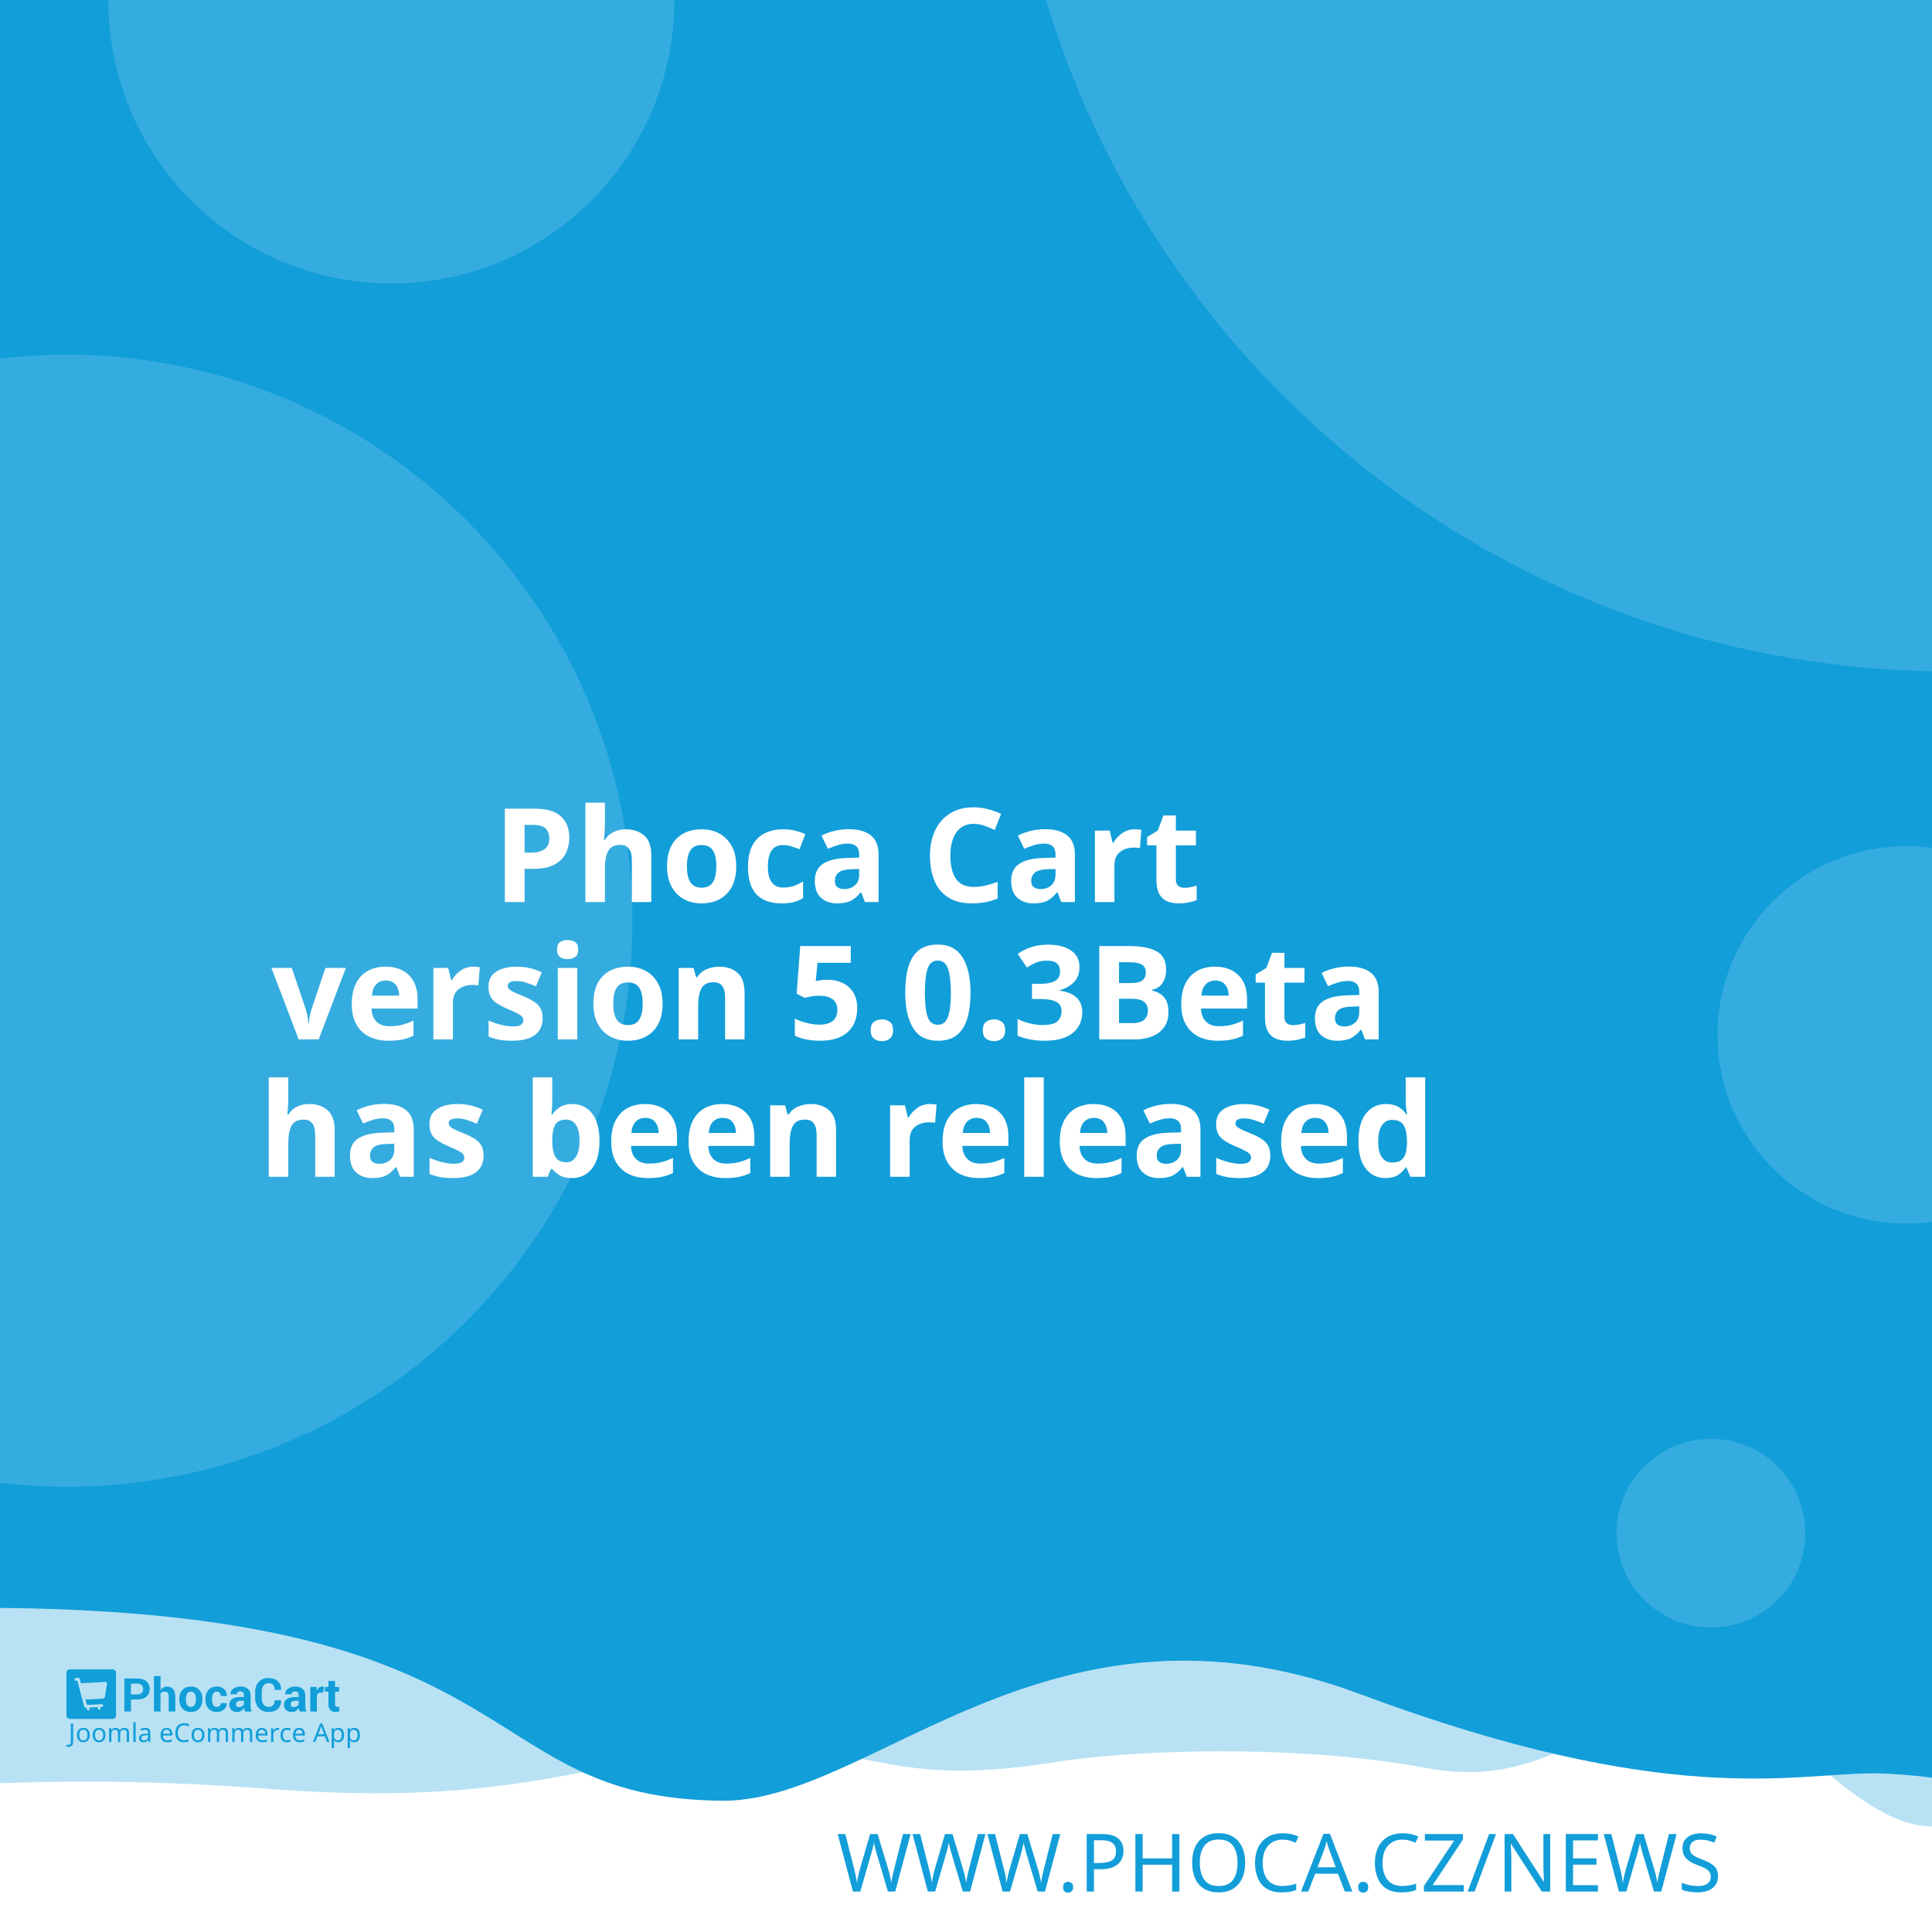
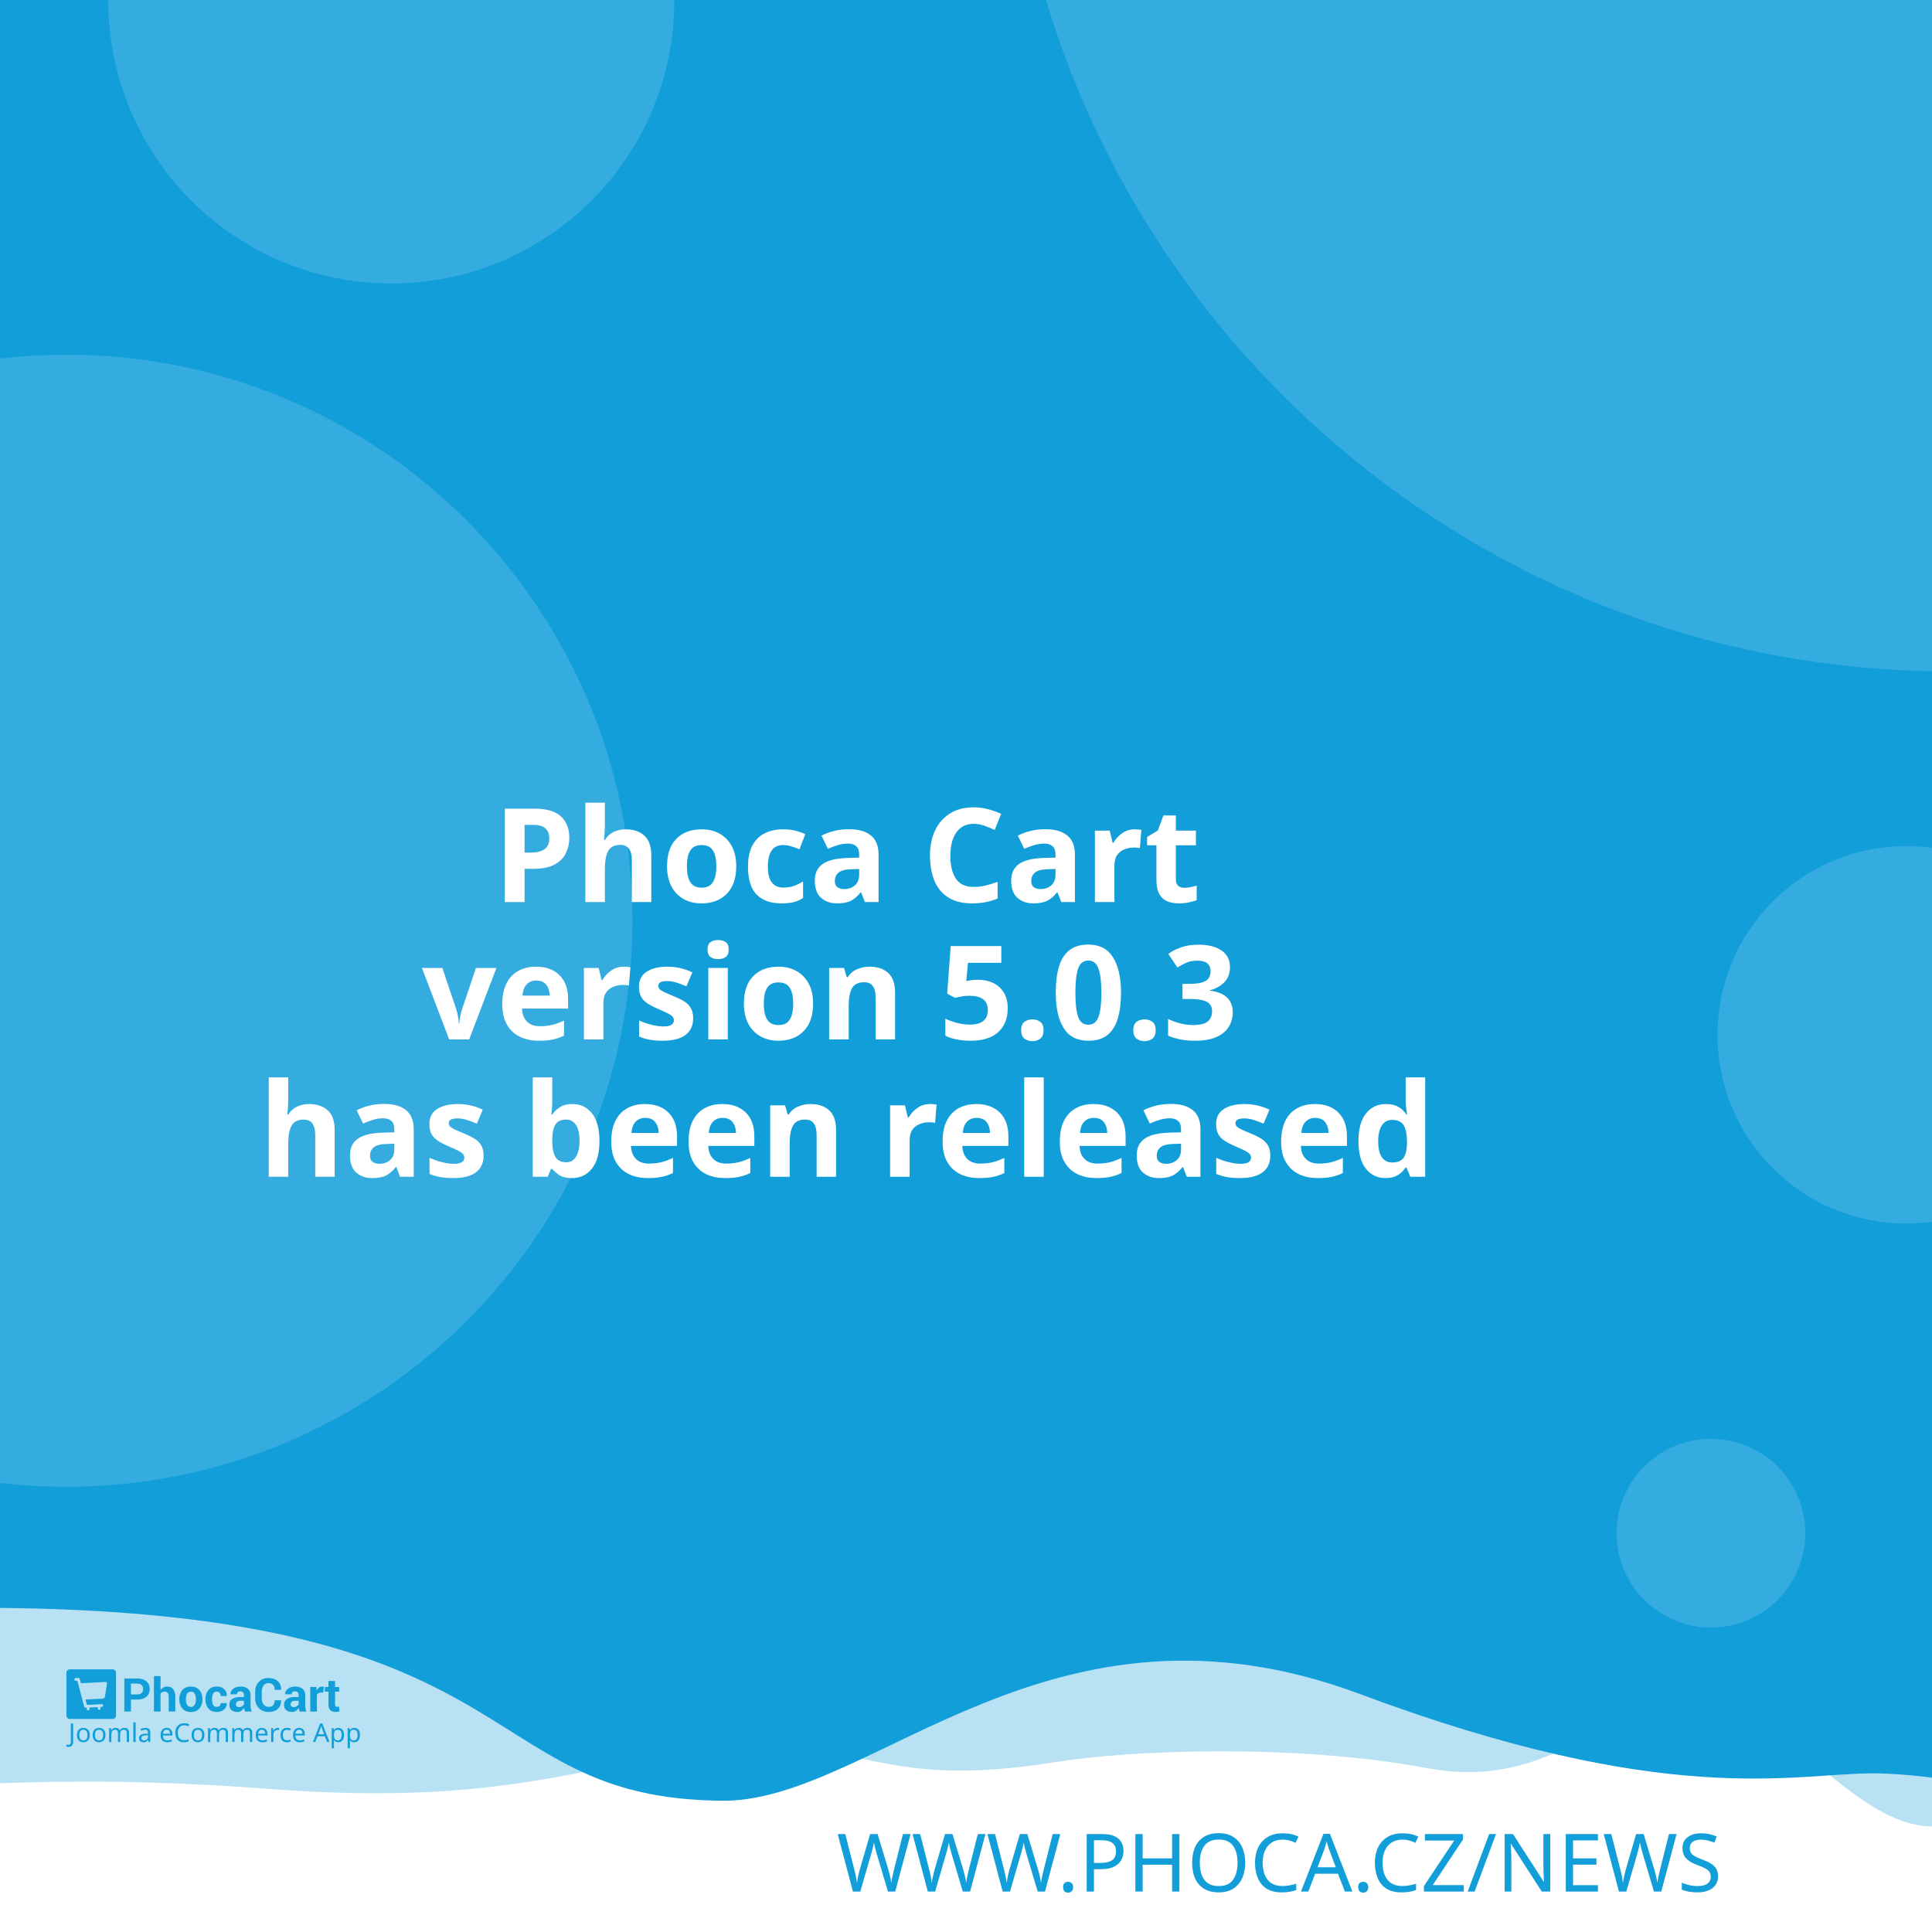
<svg xmlns="http://www.w3.org/2000/svg" width="512" height="512" viewBox="0 0 512 512" version="1.1" id="svg5">
  <defs id="defs2" />
  <g id="layer1">
    <path d="m -288.549,96.962 a 6.384,6.384 0 0 0 -6.384,6.384 v 81.087 a 6.384,6.384 0 0 0 6.384,6.384 h 81.083 a 6.384,6.384 0 0 0 6.384,-6.384 v -81.087 a 6.384,6.384 0 0 0 -6.384,-6.384 z m 16.084,16.188 c 0.591,-0.033 1.134,0.125 1.642,0.482 0.508,0.359 0.842,0.809 1.006,1.355 l 2.415,8.308 46.517,-2.44 c 0.829,-0.043 1.521,0.245 2.074,0.86 0.55,0.606 0.769,1.334 0.636,2.174 l -3.898,24.937 c -0.138,0.736 -0.57,1.497 -1.288,2.273 -0.719,0.787 -1.656,1.211 -2.797,1.272 l -32.861,1.721 3.038,10.253 27.775,-1.455 c 0.726,-0.04 1.351,0.178 1.887,0.648 0.523,0.483 0.803,1.086 0.844,1.812 0.038,0.726 -0.178,1.352 -0.648,1.887 -0.483,0.525 -1.086,0.806 -1.812,0.844 l -2.597,0.137 0.137,2.593 c 0.038,0.729 -0.178,1.356 -0.661,1.879 -0.472,0.535 -1.071,0.819 -1.8,0.856 -0.726,0.038 -1.353,-0.178 -1.879,-0.661 -0.535,-0.472 -0.814,-1.073 -0.852,-1.8 l -0.137,-2.593 -15.573,0.81 0.133,2.597 c 0.038,0.729 -0.176,1.356 -0.648,1.879 -0.483,0.535 -1.086,0.818 -1.812,0.856 -0.726,0.04 -1.352,-0.178 -1.887,-0.661 -0.525,-0.472 -0.806,-1.073 -0.844,-1.8 l -0.137,-2.597 -1.608,0.083 c -0.623,0.033 -1.193,-0.112 -1.721,-0.428 -0.515,-0.317 -0.883,-0.632 -1.11,-0.931 l -0.287,-0.507 -13.05,-49.343 -2.805,0.146 c -0.696,0.038 -1.312,-0.181 -1.858,-0.661 -0.545,-0.472 -0.835,-1.069 -0.873,-1.795 -0.038,-0.729 0.186,-1.353 0.682,-1.879 0.493,-0.535 1.083,-0.818 1.779,-0.856 z" style="fill:#ffffff;stroke-width:1;paint-order:stroke fill markers" id="path400" />
    <rect style="opacity:1;fill:#ffffff;stroke-width:5;stroke-linejoin:round;paint-order:stroke fill markers" id="rect723" width="512" height="512" x="0" y="0" />
    <path id="rect4460" style="opacity:0.3;fill:#129ed9;fill-opacity:1;stroke-width:5;stroke-linejoin:round;paint-order:stroke fill markers" d="M -256,4 H 768 v 480 c 0,0 -42.667,-10 -64,-10 -21.333,0 -42.408,10 -64,10 -21.592,0 -42.667,-10 -64,-10 -21.333,0 -42.408,10 -64,10 -21.592,0 -41.887,-34.701 -63.221,-34.701 -21.333,0 -35.645,25.795 -70.761,19.246 -35.116,-6.549 -78.862,-4.741 -98.515,-1.547 -47.289,7.533 -49.247,-6.724 -87.369,-3.311 -38.122,3.413 -56.921,15.193 -120.307,10.429 -63.387,-4.764 -84.091,0.698 -135.827,-0.116 -21.333,0 -42.408,10 -64,10 -21.592,0 -42.667,-10 -64,-10 -21.333,0 -64,10 -64,10 z" />
    <path id="rect4460-5" style="fill:#129ed9;fill-opacity:1;stroke-width:5;stroke-linejoin:round;paint-order:stroke fill markers" d="M -316,4.9999998e-7 H 708 V 480 c 0,0 -42.667,-10 -64,-10 -21.333,0 -42.408,10 -64,10 -21.592,0 -62.256,-10.048 -83.59,-10.048 -21.333,0 -54.449,9.448 -136.059,-21.03 -81.61,-30.478 -128.583,27.669 -167.971,28.291 -70.795,-0.042 -47.303,-54.288 -212.561,-50.983 C -185.439,429.534 -38.408,480 -60,480 c -21.592,0 -42.667,-10 -64,-10 -21.333,0 -42.408,10 -64,10 -21.592,0 -42.667,-10 -64,-10 -21.333,0 -64,10 -64,10 z" />
    <text xml:space="preserve" style="font-style:normal;font-weight:normal;font-size:21.333px;line-height:1.25;font-family:sans-serif;fill:#129ed9;fill-opacity:1;stroke:none" x="484.042" y="501.277" id="text2910-3-7">
      <tspan id="tspan2908-6-5" x="484.042" y="501.277" style="font-style:normal;font-variant:normal;font-weight:300;font-stretch:normal;font-size:21.333px;font-family:Montserrat;-inkscape-font-specification:'Montserrat Light';text-align:end;text-anchor:end;fill:#129ed9;fill-opacity:1">WWW.PHOCA.CZ/NEWS</tspan>
    </text>
    <text xml:space="preserve" style="font-style:normal;font-variant:normal;font-weight:600;font-stretch:normal;font-size:34.667px;line-height:1.05;font-family:Rubik;-inkscape-font-specification:'Rubik Semi-Bold';fill:#ffffff;fill-opacity:1;stroke:none" x="256" y="165" id="text11252">
      <tspan x="256" y="165" id="tspan403" style="text-align:center;text-anchor:middle" />
      <tspan x="256" y="202.659" style="font-size:34.667px;text-align:center;text-anchor:middle" id="tspan442" />
      <tspan x="256" y="239.059" style="font-size:34.667px;text-align:center;text-anchor:middle" id="tspan444">Phoca Cart</tspan>
-       <tspan x="256" y="275.459" id="tspan1992" style="font-size:34.667px;text-align:center;text-anchor:middle">version 5.0.3Beta
+       <tspan x="256" y="275.459" id="tspan1992" style="font-size:34.667px;text-align:center;text-anchor:middle">version 5.0.3
</tspan>
      <tspan x="256" y="311.859" id="tspan2906" style="font-size:34.667px;text-align:center;text-anchor:middle">has been released</tspan>
      <tspan x="256" y="348.259" id="tspan1994" style="font-size:34.667px" />
    </text>
    <circle style="opacity:0.15;fill:#ffffff;fill-opacity:1;stroke-width:5;stroke-linejoin:round;paint-order:stroke fill markers" id="path8376" cx="516.67" cy="-72.081" r="250" />
    <circle style="opacity:0.15;fill:#ffffff;fill-opacity:1;stroke-width:5;stroke-linejoin:round;paint-order:stroke fill markers" id="path8376-9" cx="17.604" cy="244" r="150" />
    <circle style="opacity:0.15;fill:#ffffff;fill-opacity:1;stroke-width:5;stroke-linejoin:round;paint-order:stroke fill markers" id="path8376-6" cx="103.704" cy="0.117" r="75" />
    <circle style="opacity:0.15;fill:#ffffff;fill-opacity:1;stroke-width:5;stroke-linejoin:round;paint-order:stroke fill markers" id="path8376-6-2" cx="505.168" cy="274.238" r="50" />
    <g id="g8950" transform="matrix(0.298069,0,0,0.298069,107.3348,335.2596)" style="fill:#129ed9;fill-opacity:1;stroke-width:3.355">
      <g id="g895" transform="translate(-301.0409,359.4151)" style="fill:#129ed9;fill-opacity:1;stroke-width:3.355">
        <g transform="matrix(1.3333,0,0,-1.3333,-75.59,850.15)" fill="#ffffff" image-rendering="optimizeQuality" id="g280" style="clip-rule:evenodd;fill:#129ed9;fill-opacity:1;stroke-width:8.934;shape-rendering:geometricPrecision">
          <path d="m 99.728,617.49 v -7.994 h -4.423 v 22.031 h 8.784 c 2.532,0 4.527,-0.646 5.979,-1.937 1.452,-1.291 2.181,-2.99 2.181,-5.097 0,-2.107 -0.729,-3.801 -2.181,-5.082 -1.452,-1.281 -3.446,-1.921 -5.979,-1.921 z m 0,3.408 h 4.361 c 1.23,0 2.165,0.336 2.801,1.002 0.635,0.671 0.951,1.523 0.951,2.561 0,1.059 -0.315,1.932 -0.946,2.623 -0.63,0.687 -1.566,1.033 -2.806,1.033 H 99.728 Z" id="path262" style="fill:#129ed9;fill-opacity:1;stroke-width:3.355" />
          <path d="m 119.45,623.79 c 0.517,0.749 1.147,1.327 1.891,1.746 0.749,0.418 1.576,0.63 2.485,0.63 1.705,0 3.043,-0.568 4.02,-1.704 0.971,-1.131 1.457,-2.887 1.457,-5.252 v -9.714 h -4.418 v 9.76 c 0,1.276 -0.227,2.174 -0.677,2.706 -0.445,0.532 -1.116,0.795 -2.005,0.795 -0.605,0 -1.137,-0.108 -1.602,-0.325 -0.465,-0.217 -0.847,-0.522 -1.152,-0.919 v -12.017 h -4.418 v 23.611 h 4.418 z" id="path264" style="fill:#129ed9;fill-opacity:1;stroke-width:3.355" />
          <path d="m 131.96,617.83 c 0,2.438 0.682,4.436 2.046,5.996 1.359,1.554 3.25,2.334 5.663,2.334 2.418,0 4.315,-0.774 5.689,-2.329 1.375,-1.549 2.062,-3.553 2.062,-6.001 v -0.32 c 0,-2.458 -0.687,-4.462 -2.051,-6.011 -1.369,-1.544 -3.261,-2.319 -5.674,-2.319 -2.418,0 -4.315,0.775 -5.684,2.319 -1.364,1.549 -2.051,3.553 -2.051,6.011 z m 4.408,-0.31 c 0,-1.487 0.264,-2.68 0.785,-3.584 0.527,-0.899 1.375,-1.348 2.542,-1.348 1.142,0 1.979,0.454 2.506,1.358 0.532,0.904 0.796,2.097 0.796,3.574 v 0.315 c 0,1.446 -0.269,2.629 -0.801,3.542 -0.537,0.914 -1.38,1.374 -2.527,1.374 -1.142,0 -1.979,-0.46 -2.506,-1.379 -0.532,-0.919 -0.796,-2.102 -0.796,-3.537 z" id="path266" style="fill:#129ed9;fill-opacity:1;stroke-width:3.355" />
          <path d="m 157.01,612.59 c 0.79,0 1.421,0.227 1.891,0.682 0.475,0.454 0.713,1.064 0.713,1.828 h 4.015 l 0.041,-0.093 c 0.041,-1.653 -0.579,-3.037 -1.871,-4.152 -1.287,-1.116 -2.883,-1.673 -4.79,-1.673 -2.439,0 -4.325,0.769 -5.648,2.314 -1.318,1.544 -1.979,3.522 -1.979,5.944 v 0.449 c 0,2.412 0.656,4.395 1.974,5.944 1.317,1.554 3.198,2.329 5.638,2.329 2.02,0 3.648,-0.573 4.883,-1.725 1.235,-1.151 1.835,-2.664 1.793,-4.539 l -0.031,-0.088 h -4.026 c 0,0.842 -0.233,1.544 -0.698,2.107 -0.46,0.558 -1.101,0.837 -1.922,0.837 -1.168,0 -1.995,-0.454 -2.475,-1.358 -0.476,-0.904 -0.718,-2.071 -0.718,-3.496 v -0.454 c 0,-1.456 0.243,-2.628 0.718,-3.522 0.48,-0.888 1.312,-1.332 2.491,-1.332" id="path268" style="fill:#129ed9;fill-opacity:1;stroke-width:3.355" />
          <path d="m 175.8,609.49 c -0.165,0.372 -0.305,0.764 -0.419,1.183 -0.119,0.413 -0.202,0.837 -0.248,1.27 -0.455,-0.8 -1.054,-1.456 -1.798,-1.978 -0.739,-0.521 -1.628,-0.785 -2.656,-0.785 -1.715,0 -3.038,0.439 -3.963,1.322 -0.93,0.883 -1.395,2.086 -1.395,3.604 0,1.606 0.62,2.845 1.855,3.729 1.235,0.883 3.038,1.322 5.41,1.322 h 2.47 v 1.301 c 0,0.785 -0.207,1.394 -0.62,1.828 -0.413,0.434 -1.023,0.651 -1.834,0.651 -0.713,0 -1.266,-0.175 -1.653,-0.522 -0.393,-0.346 -0.584,-0.826 -0.584,-1.446 l -4.268,0.016 -0.016,0.093 c -0.072,1.379 0.527,2.572 1.798,3.579 1.271,1.002 2.946,1.503 5.013,1.503 1.958,0 3.545,-0.496 4.769,-1.492 1.22,-0.992 1.829,-2.406 1.829,-4.24 v -6.76 c 0,-0.769 0.062,-1.492 0.176,-2.164 0.119,-0.676 0.299,-1.348 0.553,-2.014 z m -4.046,2.943 c 0.78,0 1.468,0.191 2.077,0.574 0.605,0.382 1.013,0.826 1.225,1.332 v 2.308 h -2.47 c -0.935,0 -1.648,-0.232 -2.134,-0.702 -0.481,-0.47 -0.724,-1.033 -0.724,-1.699 0,-0.542 0.181,-0.981 0.542,-1.312 0.367,-0.336 0.858,-0.501 1.483,-0.501" id="path270" style="fill:#129ed9;fill-opacity:1;stroke-width:3.355" />
          <path d="m 199.84,617.01 0.031,-0.088 c 0.041,-2.37 -0.682,-4.25 -2.17,-5.645 -1.488,-1.394 -3.555,-2.091 -6.201,-2.091 -2.656,0 -4.811,0.852 -6.464,2.556 -1.653,1.704 -2.486,3.894 -2.486,6.579 v 4.369 c 0,2.67 0.812,4.86 2.424,6.574 1.617,1.715 3.715,2.572 6.299,2.572 2.723,0 4.852,-0.697 6.386,-2.097 1.535,-1.399 2.284,-3.305 2.243,-5.717 l -0.031,-0.088 h -4.299 c 0,1.451 -0.346,2.561 -1.044,3.336 -0.698,0.769 -1.783,1.157 -3.255,1.157 -1.323,0 -2.372,-0.537 -3.147,-1.606 -0.78,-1.074 -1.168,-2.438 -1.168,-4.1 v -4.39 c 0,-1.683 0.408,-3.057 1.225,-4.131 0.822,-1.069 1.922,-1.606 3.317,-1.606 1.38,0 2.403,0.372 3.064,1.11 0.661,0.744 0.992,1.844 0.992,3.305 z" id="path272" style="fill:#129ed9;fill-opacity:1;stroke-width:3.355" />
          <path d="m 212.27,609.49 c -0.165,0.372 -0.305,0.764 -0.419,1.183 -0.119,0.413 -0.202,0.837 -0.248,1.27 -0.455,-0.8 -1.054,-1.456 -1.798,-1.978 -0.739,-0.521 -1.628,-0.785 -2.656,-0.785 -1.716,0 -3.038,0.439 -3.963,1.322 -0.93,0.883 -1.395,2.086 -1.395,3.604 0,1.606 0.62,2.845 1.855,3.729 1.235,0.883 3.039,1.322 5.41,1.322 h 2.47 v 1.301 c 0,0.785 -0.207,1.394 -0.62,1.828 -0.413,0.434 -1.023,0.651 -1.834,0.651 -0.713,0 -1.266,-0.175 -1.654,-0.522 -0.393,-0.346 -0.584,-0.826 -0.584,-1.446 l -4.268,0.016 -0.016,0.093 c -0.072,1.379 0.527,2.572 1.798,3.579 1.271,1.002 2.945,1.503 5.013,1.503 1.958,0 3.545,-0.496 4.769,-1.492 1.22,-0.992 1.829,-2.406 1.829,-4.24 v -6.76 c 0,-0.769 0.062,-1.492 0.176,-2.164 0.119,-0.676 0.3,-1.348 0.553,-2.014 z m -4.046,2.943 c 0.78,0 1.468,0.191 2.077,0.574 0.605,0.382 1.013,0.826 1.224,1.332 v 2.308 h -2.47 c -0.935,0 -1.649,-0.232 -2.134,-0.702 -0.481,-0.47 -0.723,-1.033 -0.723,-1.699 0,-0.542 0.181,-0.981 0.542,-1.312 0.367,-0.336 0.858,-0.501 1.483,-0.501" id="path274" style="fill:#129ed9;fill-opacity:1;stroke-width:3.355" />
          <path d="m 227.92,622.06 -1.617,0.046 c -0.656,0 -1.199,-0.134 -1.623,-0.408 -0.423,-0.274 -0.744,-0.656 -0.966,-1.152 v -11.052 h -4.408 v 16.36 h 4.103 l 0.196,-2.422 c 0.382,0.857 0.883,1.528 1.494,2.009 0.61,0.48 1.312,0.723 2.108,0.723 0.223,0 0.429,-0.015 0.615,-0.052 0.186,-0.036 0.377,-0.077 0.568,-0.129 z" id="path276" style="fill:#129ed9;fill-opacity:1;stroke-width:3.355" />
          <path d="m 235.83,629.86 v -4.007 h 2.754 v -3.099 H 235.83 v -8.33 c 0,-0.635 0.129,-1.09 0.393,-1.363 0.263,-0.274 0.615,-0.408 1.059,-0.408 0.232,0 0.434,0.01 0.599,0.036 0.166,0.026 0.362,0.072 0.579,0.129 l 0.383,-3.181 c -0.445,-0.155 -0.878,-0.268 -1.302,-0.341 -0.424,-0.078 -0.884,-0.114 -1.38,-0.114 -1.524,0 -2.697,0.418 -3.519,1.255 -0.822,0.837 -1.235,2.159 -1.235,3.977 v 8.34 h -2.392 v 3.099 h 2.392 v 4.007 z" id="path278" style="fill:#129ed9;fill-opacity:1;stroke-width:3.355" />
        </g>
        <g fill="#ffffff" fill-rule="evenodd" image-rendering="optimizeQuality" stroke-width="1.934" aria-label="Joomla eCommerce App" id="g318" style="clip-rule:evenodd;fill:#129ed9;fill-opacity:1;shape-rendering:geometricPrecision">
          <path d="M 1.704,69 Q 1.151,69 0.736,68.908 0.321,68.839 -0.002,68.7 v -1.752 q 0.369,0.092 0.784,0.161 0.415,0.069 0.876,0.069 0.576,0 1.083,-0.231 0.53,-0.231 0.853,-0.807 0.323,-0.576 0.323,-1.614 v -16.368 h 2.075 v 16.206 q 0,2.374 -1.176,3.504 -1.176,1.13 -3.112,1.13 z" id="path282" style="fill:#129ed9;fill-opacity:1;stroke-width:1.934" />
          <path d="m 20.792,58.419 q 0,3.066 -1.568,4.749 -1.545,1.683 -4.196,1.683 -1.637,0 -2.928,-0.738 -1.268,-0.761 -2.006,-2.19 -0.738,-1.452 -0.738,-3.504 0,-3.066 1.545,-4.726 1.545,-1.66 4.196,-1.66 1.683,0 2.951,0.761 1.291,0.738 2.006,2.167 0.738,1.406 0.738,3.458 z m -9.336,0 q 0,2.19 0.853,3.481 0.876,1.268 2.766,1.268 1.867,0 2.743,-1.268 0.876,-1.291 0.876,-3.481 0,-2.19 -0.876,-3.435 -0.876,-1.245 -2.766,-1.245 -1.89,0 -2.743,1.245 -0.853,1.245 -0.853,3.435 z" id="path284" style="fill:#129ed9;fill-opacity:1;stroke-width:1.934" />
          <path d="m 34.739,58.419 q 0,3.066 -1.568,4.749 -1.545,1.683 -4.196,1.683 -1.637,0 -2.928,-0.738 -1.268,-0.761 -2.006,-2.19 -0.738,-1.452 -0.738,-3.504 0,-3.066 1.545,-4.726 1.545,-1.66 4.196,-1.66 1.683,0 2.951,0.761 1.291,0.738 2.006,2.167 0.738,1.406 0.738,3.458 z m -9.336,0 q 0,2.19 0.853,3.481 0.876,1.268 2.766,1.268 1.867,0 2.743,-1.268 0.876,-1.291 0.876,-3.481 0,-2.19 -0.876,-3.435 -0.876,-1.245 -2.766,-1.245 -1.89,0 -2.743,1.245 -0.853,1.245 -0.853,3.435 z" id="path286" style="fill:#129ed9;fill-opacity:1;stroke-width:1.934" />
          <path d="m 51.499,52.033 q 2.098,0 3.135,1.083 1.037,1.06 1.037,3.458 V 64.62 H 53.666 v -7.953 q 0,-2.928 -2.513,-2.928 -1.798,0 -2.582,1.037 -0.761,1.037 -0.761,3.02 V 64.62 h -2.006 v -7.953 q 0,-2.928 -2.536,-2.928 -1.867,0 -2.582,1.153 -0.715,1.153 -0.715,3.32 v 6.409 h -2.029 v -12.356 h 1.637 l 0.3,1.683 h 0.115 q 0.576,-0.968 1.545,-1.429 0.991,-0.484 2.098,-0.484 2.905,0 3.781,2.075 h 0.115 q 0.622,-1.06 1.683,-1.568 1.083,-0.507 2.282,-0.507 z" id="path288" style="fill:#129ed9;fill-opacity:1;stroke-width:1.934" />
          <path d="M 61.527,64.62 H 59.498 V 47.1 h 2.029 z" id="path290" style="fill:#129ed9;fill-opacity:1;stroke-width:1.934" />
          <path d="m 70.126,52.056 q 2.259,0 3.343,0.991 1.083,0.991 1.083,3.158 v 8.414 h -1.475 l -0.392,-1.752 h -0.092 q -0.807,1.014 -1.706,1.498 -0.876,0.484 -2.444,0.484 -1.683,0 -2.789,-0.876 -1.107,-0.899 -1.107,-2.789 0,-1.844 1.452,-2.836 1.452,-1.014 4.472,-1.107 l 2.098,-0.069 v -0.738 q 0,-1.545 -0.669,-2.144 -0.669,-0.599 -1.89,-0.599 -0.968,0 -1.844,0.3 -0.876,0.277 -1.637,0.645 l -0.622,-1.522 q 0.807,-0.438 1.913,-0.738 1.107,-0.323 2.305,-0.323 z m 0.599,6.593 q -2.305,0.092 -3.204,0.738 -0.876,0.645 -0.876,1.821 0,1.037 0.622,1.522 0.645,0.484 1.637,0.484 1.568,0 2.605,-0.853 1.037,-0.876 1.037,-2.674 v -1.107 z" id="path292" style="fill:#129ed9;fill-opacity:1;stroke-width:1.934" />
          <path d="m 89.144,52.033 q 1.591,0 2.72,0.692 1.153,0.692 1.752,1.96 0.622,1.245 0.622,2.928 v 1.222 h -8.46 q 0.046,2.098 1.06,3.204 1.037,1.083 2.882,1.083 1.176,0 2.075,-0.207 0.922,-0.231 1.89,-0.645 v 1.775 q -0.945,0.415 -1.867,0.599 -0.922,0.207 -2.19,0.207 -1.752,0 -3.112,-0.715 -1.337,-0.715 -2.098,-2.121 -0.738,-1.429 -0.738,-3.481 0,-2.029 0.669,-3.481 0.692,-1.452 1.913,-2.236 1.245,-0.784 2.882,-0.784 z m -0.023,1.66 q -1.452,0 -2.305,0.945 -0.83,0.922 -0.991,2.582 h 6.293 q -0.023,-1.568 -0.738,-2.536 -0.715,-0.991 -2.259,-0.991 z" id="path294" style="fill:#129ed9;fill-opacity:1;stroke-width:1.934" />
          <path d="m 104.71,49.751 q -2.651,0 -4.173,1.775 -1.522,1.775 -1.522,4.864 0,3.066 1.406,4.864 1.429,1.775 4.265,1.775 1.083,0 2.052,-0.184 0.968,-0.184 1.89,-0.461 v 1.798 q -0.922,0.346 -1.913,0.507 -0.968,0.161 -2.328,0.161 -2.513,0 -4.196,-1.037 -1.683,-1.037 -2.536,-2.951 -0.83,-1.913 -0.83,-4.495 0,-2.49 0.899,-4.38 0.922,-1.913 2.697,-2.974 1.775,-1.083 4.311,-1.083 2.605,0 4.541,0.968 l -0.83,1.752 q -0.761,-0.346 -1.706,-0.622 -0.922,-0.277 -2.029,-0.277 z" id="path296" style="fill:#129ed9;fill-opacity:1;stroke-width:1.934" />
          <path d="m 122.69,58.419 q 0,3.066 -1.568,4.749 -1.545,1.683 -4.196,1.683 -1.637,0 -2.928,-0.738 -1.268,-0.761 -2.006,-2.19 -0.738,-1.452 -0.738,-3.504 0,-3.066 1.545,-4.726 1.545,-1.66 4.196,-1.66 1.683,0 2.951,0.761 1.291,0.738 2.006,2.167 0.738,1.406 0.738,3.458 z m -9.336,0 q 0,2.19 0.853,3.481 0.876,1.268 2.766,1.268 1.867,0 2.743,-1.268 0.876,-1.291 0.876,-3.481 0,-2.19 -0.876,-3.435 -0.876,-1.245 -2.766,-1.245 -1.89,0 -2.743,1.245 -0.853,1.245 -0.853,3.435 z" id="path298" style="fill:#129ed9;fill-opacity:1;stroke-width:1.934" />
          <path d="m 139.45,52.033 q 2.098,0 3.135,1.083 1.037,1.06 1.037,3.458 V 64.62 h -2.006 v -7.953 q 0,-2.928 -2.513,-2.928 -1.798,0 -2.582,1.037 -0.761,1.037 -0.761,3.02 V 64.62 h -2.006 v -7.953 q 0,-2.928 -2.536,-2.928 -1.867,0 -2.582,1.153 -0.715,1.153 -0.715,3.32 v 6.409 h -2.029 v -12.356 h 1.637 l 0.3,1.683 h 0.115 q 0.576,-0.968 1.545,-1.429 0.991,-0.484 2.098,-0.484 2.905,0 3.781,2.075 h 0.115 q 0.622,-1.06 1.683,-1.568 1.083,-0.507 2.282,-0.507 z" id="path300" style="fill:#129ed9;fill-opacity:1;stroke-width:1.934" />
          <path d="m 161,52.033 q 2.098,0 3.135,1.083 1.037,1.06 1.037,3.458 V 64.62 h -2.006 v -7.953 q 0,-2.928 -2.513,-2.928 -1.798,0 -2.582,1.037 -0.761,1.037 -0.761,3.02 V 64.62 h -2.006 v -7.953 q 0,-2.928 -2.536,-2.928 -1.867,0 -2.582,1.153 -0.715,1.153 -0.715,3.32 v 6.409 h -2.029 v -12.356 h 1.637 l 0.3,1.683 h 0.115 q 0.576,-0.968 1.545,-1.429 0.991,-0.484 2.098,-0.484 2.905,0 3.781,2.075 h 0.115 q 0.622,-1.06 1.683,-1.568 1.083,-0.507 2.282,-0.507 z" id="path302" style="fill:#129ed9;fill-opacity:1;stroke-width:1.934" />
          <path d="m 173.77,52.033 q 1.591,0 2.72,0.692 1.153,0.692 1.752,1.96 0.622,1.245 0.622,2.928 v 1.222 h -8.46 q 0.046,2.098 1.06,3.204 1.037,1.083 2.882,1.083 1.176,0 2.075,-0.207 0.922,-0.231 1.89,-0.645 v 1.775 q -0.945,0.415 -1.867,0.599 -0.922,0.207 -2.19,0.207 -1.752,0 -3.112,-0.715 -1.337,-0.715 -2.098,-2.121 -0.738,-1.429 -0.738,-3.481 0,-2.029 0.669,-3.481 0.692,-1.452 1.913,-2.236 1.245,-0.784 2.882,-0.784 z m -0.023,1.66 q -1.452,0 -2.305,0.945 -0.83,0.922 -0.991,2.582 h 6.293 q -0.023,-1.568 -0.738,-2.536 -0.715,-0.991 -2.259,-0.991 z" id="path304" style="fill:#129ed9;fill-opacity:1;stroke-width:1.934" />
          <path d="m 187.76,52.033 q 0.346,0 0.738,0.046 0.415,0.023 0.715,0.092 l -0.254,1.867 q -0.3,-0.069 -0.669,-0.115 -0.346,-0.046 -0.669,-0.046 -0.945,0 -1.775,0.53 -0.83,0.507 -1.337,1.452 -0.484,0.922 -0.484,2.167 v 6.593 h -2.029 v -12.356 h 1.66 l 0.231,2.259 h 0.092 q 0.599,-1.014 1.545,-1.752 0.945,-0.738 2.236,-0.738 z" id="path306" style="fill:#129ed9;fill-opacity:1;stroke-width:1.934" />
          <path d="m 196.02,64.851 q -1.637,0 -2.928,-0.669 -1.268,-0.669 -2.006,-2.075 -0.715,-1.406 -0.715,-3.596 0,-2.282 0.761,-3.712 0.761,-1.429 2.052,-2.098 1.314,-0.669 2.974,-0.669 0.945,0 1.821,0.207 0.876,0.184 1.429,0.461 l -0.622,1.683 q -0.553,-0.207 -1.291,-0.392 -0.738,-0.184 -1.383,-0.184 -3.642,0 -3.642,4.68 0,2.236 0.876,3.435 0.899,1.176 2.651,1.176 1.014,0 1.775,-0.207 0.784,-0.207 1.429,-0.507 v 1.798 q -0.622,0.323 -1.383,0.484 -0.738,0.184 -1.798,0.184 z" id="path308" style="fill:#129ed9;fill-opacity:1;stroke-width:1.934" />
          <path d="m 206.9,52.033 q 1.591,0 2.72,0.692 1.153,0.692 1.752,1.96 0.622,1.245 0.622,2.928 v 1.222 h -8.46 q 0.046,2.098 1.06,3.204 1.037,1.083 2.882,1.083 1.176,0 2.075,-0.207 0.922,-0.231 1.89,-0.645 v 1.775 q -0.945,0.415 -1.867,0.599 -0.922,0.207 -2.19,0.207 -1.752,0 -3.112,-0.715 -1.337,-0.715 -2.098,-2.121 -0.738,-1.429 -0.738,-3.481 0,-2.029 0.669,-3.481 0.692,-1.452 1.913,-2.236 1.245,-0.784 2.882,-0.784 z m -0.023,1.66 q -1.452,0 -2.305,0.945 -0.83,0.922 -0.991,2.582 h 6.293 q -0.023,-1.568 -0.738,-2.536 -0.715,-0.991 -2.259,-0.991 z" id="path310" style="fill:#129ed9;fill-opacity:1;stroke-width:1.934" />
          <path d="m 231.73,64.62 -1.983,-5.095 h -6.524 l -1.96,5.095 h -2.098 l 6.432,-16.529 h 1.867 l 6.409,16.529 z m -4.449,-11.918 q -0.069,-0.184 -0.231,-0.669 -0.161,-0.484 -0.323,-0.991 -0.138,-0.53 -0.231,-0.807 -0.161,0.715 -0.369,1.406 -0.207,0.669 -0.346,1.06 l -1.867,4.979 h 5.21 z" id="path312" style="fill:#129ed9;fill-opacity:1;stroke-width:1.934" />
          <path d="m 241.73,52.033 q 2.282,0 3.665,1.591 1.406,1.591 1.406,4.795 0,3.158 -1.406,4.795 -1.383,1.637 -3.688,1.637 -1.429,0 -2.374,-0.53 -0.922,-0.553 -1.452,-1.268 h -0.138 q 0.046,0.392 0.092,0.991 0.046,0.599 0.046,1.037 v 5.072 h -2.029 v -17.889 h 1.66 l 0.277,1.683 h 0.092 q 0.553,-0.807 1.452,-1.36 0.899,-0.553 2.397,-0.553 z m -0.369,1.706 q -1.89,0 -2.674,1.06 -0.761,1.06 -0.807,3.227 v 0.392 q 0,2.282 0.738,3.527 0.761,1.222 2.789,1.222 1.13,0 1.844,-0.622 0.738,-0.622 1.083,-1.683 0.369,-1.083 0.369,-2.467 0,-2.121 -0.83,-3.389 -0.807,-1.268 -2.513,-1.268 z" id="path314" style="fill:#129ed9;fill-opacity:1;stroke-width:1.934" />
          <path d="m 255.91,52.033 q 2.282,0 3.665,1.591 1.406,1.591 1.406,4.795 0,3.158 -1.406,4.795 -1.383,1.637 -3.688,1.637 -1.429,0 -2.374,-0.53 -0.922,-0.553 -1.452,-1.268 h -0.138 q 0.046,0.392 0.092,0.991 0.046,0.599 0.046,1.037 v 5.072 h -2.029 v -17.889 h 1.66 l 0.277,1.683 h 0.092 q 0.553,-0.807 1.452,-1.36 0.899,-0.553 2.397,-0.553 z m -0.369,1.706 q -1.89,0 -2.674,1.06 -0.761,1.06 -0.807,3.227 v 0.392 q 0,2.282 0.738,3.527 0.761,1.222 2.789,1.222 1.13,0 1.844,-0.622 0.738,-0.622 1.083,-1.683 0.369,-1.083 0.369,-2.467 0,-2.121 -0.83,-3.389 -0.807,-1.268 -2.513,-1.268 z" id="path316" style="fill:#129ed9;fill-opacity:1;stroke-width:1.934" />
        </g>
        <path d="M 3,0 A 3,3 0 0 0 0,3 v 38.107 a 3,3 0 0 0 3,3 h 38.105 a 3,3 0 0 0 3,-3 V 3 a 3,3 0 0 0 -3,-3 z m 7.559,7.607 c 0.278,-0.015 0.533,0.059 0.771,0.227 0.239,0.169 0.396,0.38 0.473,0.637 l 1.135,3.904 21.861,-1.147 c 0.39,-0.02 0.715,0.115 0.975,0.404 0.259,0.285 0.361,0.627 0.299,1.022 l -1.832,11.719 c -0.065,0.346 -0.268,0.703 -0.605,1.068 -0.338,0.37 -0.778,0.569 -1.315,0.598 l -15.443,0.809 1.428,4.818 13.053,-0.684 c 0.341,-0.019 0.635,0.084 0.887,0.305 0.246,0.227 0.378,0.51 0.396,0.852 0.018,0.341 -0.084,0.635 -0.305,0.887 -0.227,0.247 -0.51,0.379 -0.852,0.396 l -1.221,0.064 0.064,1.219 c 0.018,0.343 -0.084,0.637 -0.311,0.883 -0.222,0.252 -0.503,0.385 -0.846,0.402 -0.341,0.018 -0.636,-0.084 -0.883,-0.311 -0.252,-0.222 -0.383,-0.504 -0.4,-0.846 l -0.064,-1.219 -7.318,0.381 0.062,1.221 c 0.018,0.343 -0.083,0.637 -0.305,0.883 -0.227,0.252 -0.51,0.384 -0.852,0.402 -0.341,0.019 -0.635,-0.084 -0.887,-0.311 -0.247,-0.222 -0.379,-0.504 -0.396,-0.846 l -0.064,-1.221 -0.756,0.039 c -0.293,0.015 -0.561,-0.052 -0.809,-0.201 -0.242,-0.149 -0.415,-0.297 -0.521,-0.438 l -0.135,-0.238 -6.133,-23.189 -1.318,0.068 C 8.066,10.184 7.776,10.082 7.52,9.856 7.263,9.634 7.127,9.354 7.11,9.012 7.092,8.67 7.197,8.377 7.43,8.13 7.661,7.878 7.939,7.745 8.266,7.727 Z" fill="#ffffff" style="fill:#129ed9;fill-opacity:1;stroke-width:8.934;paint-order:stroke fill markers" id="path334" />
      </g>
    </g>
    <circle style="opacity:0.15;fill:#ffffff;fill-opacity:1;stroke-width:5;stroke-linejoin:round;paint-order:stroke fill markers" id="path8376-6-2-1" cx="453.421" cy="406.309" r="25" />
  </g>
</svg>
